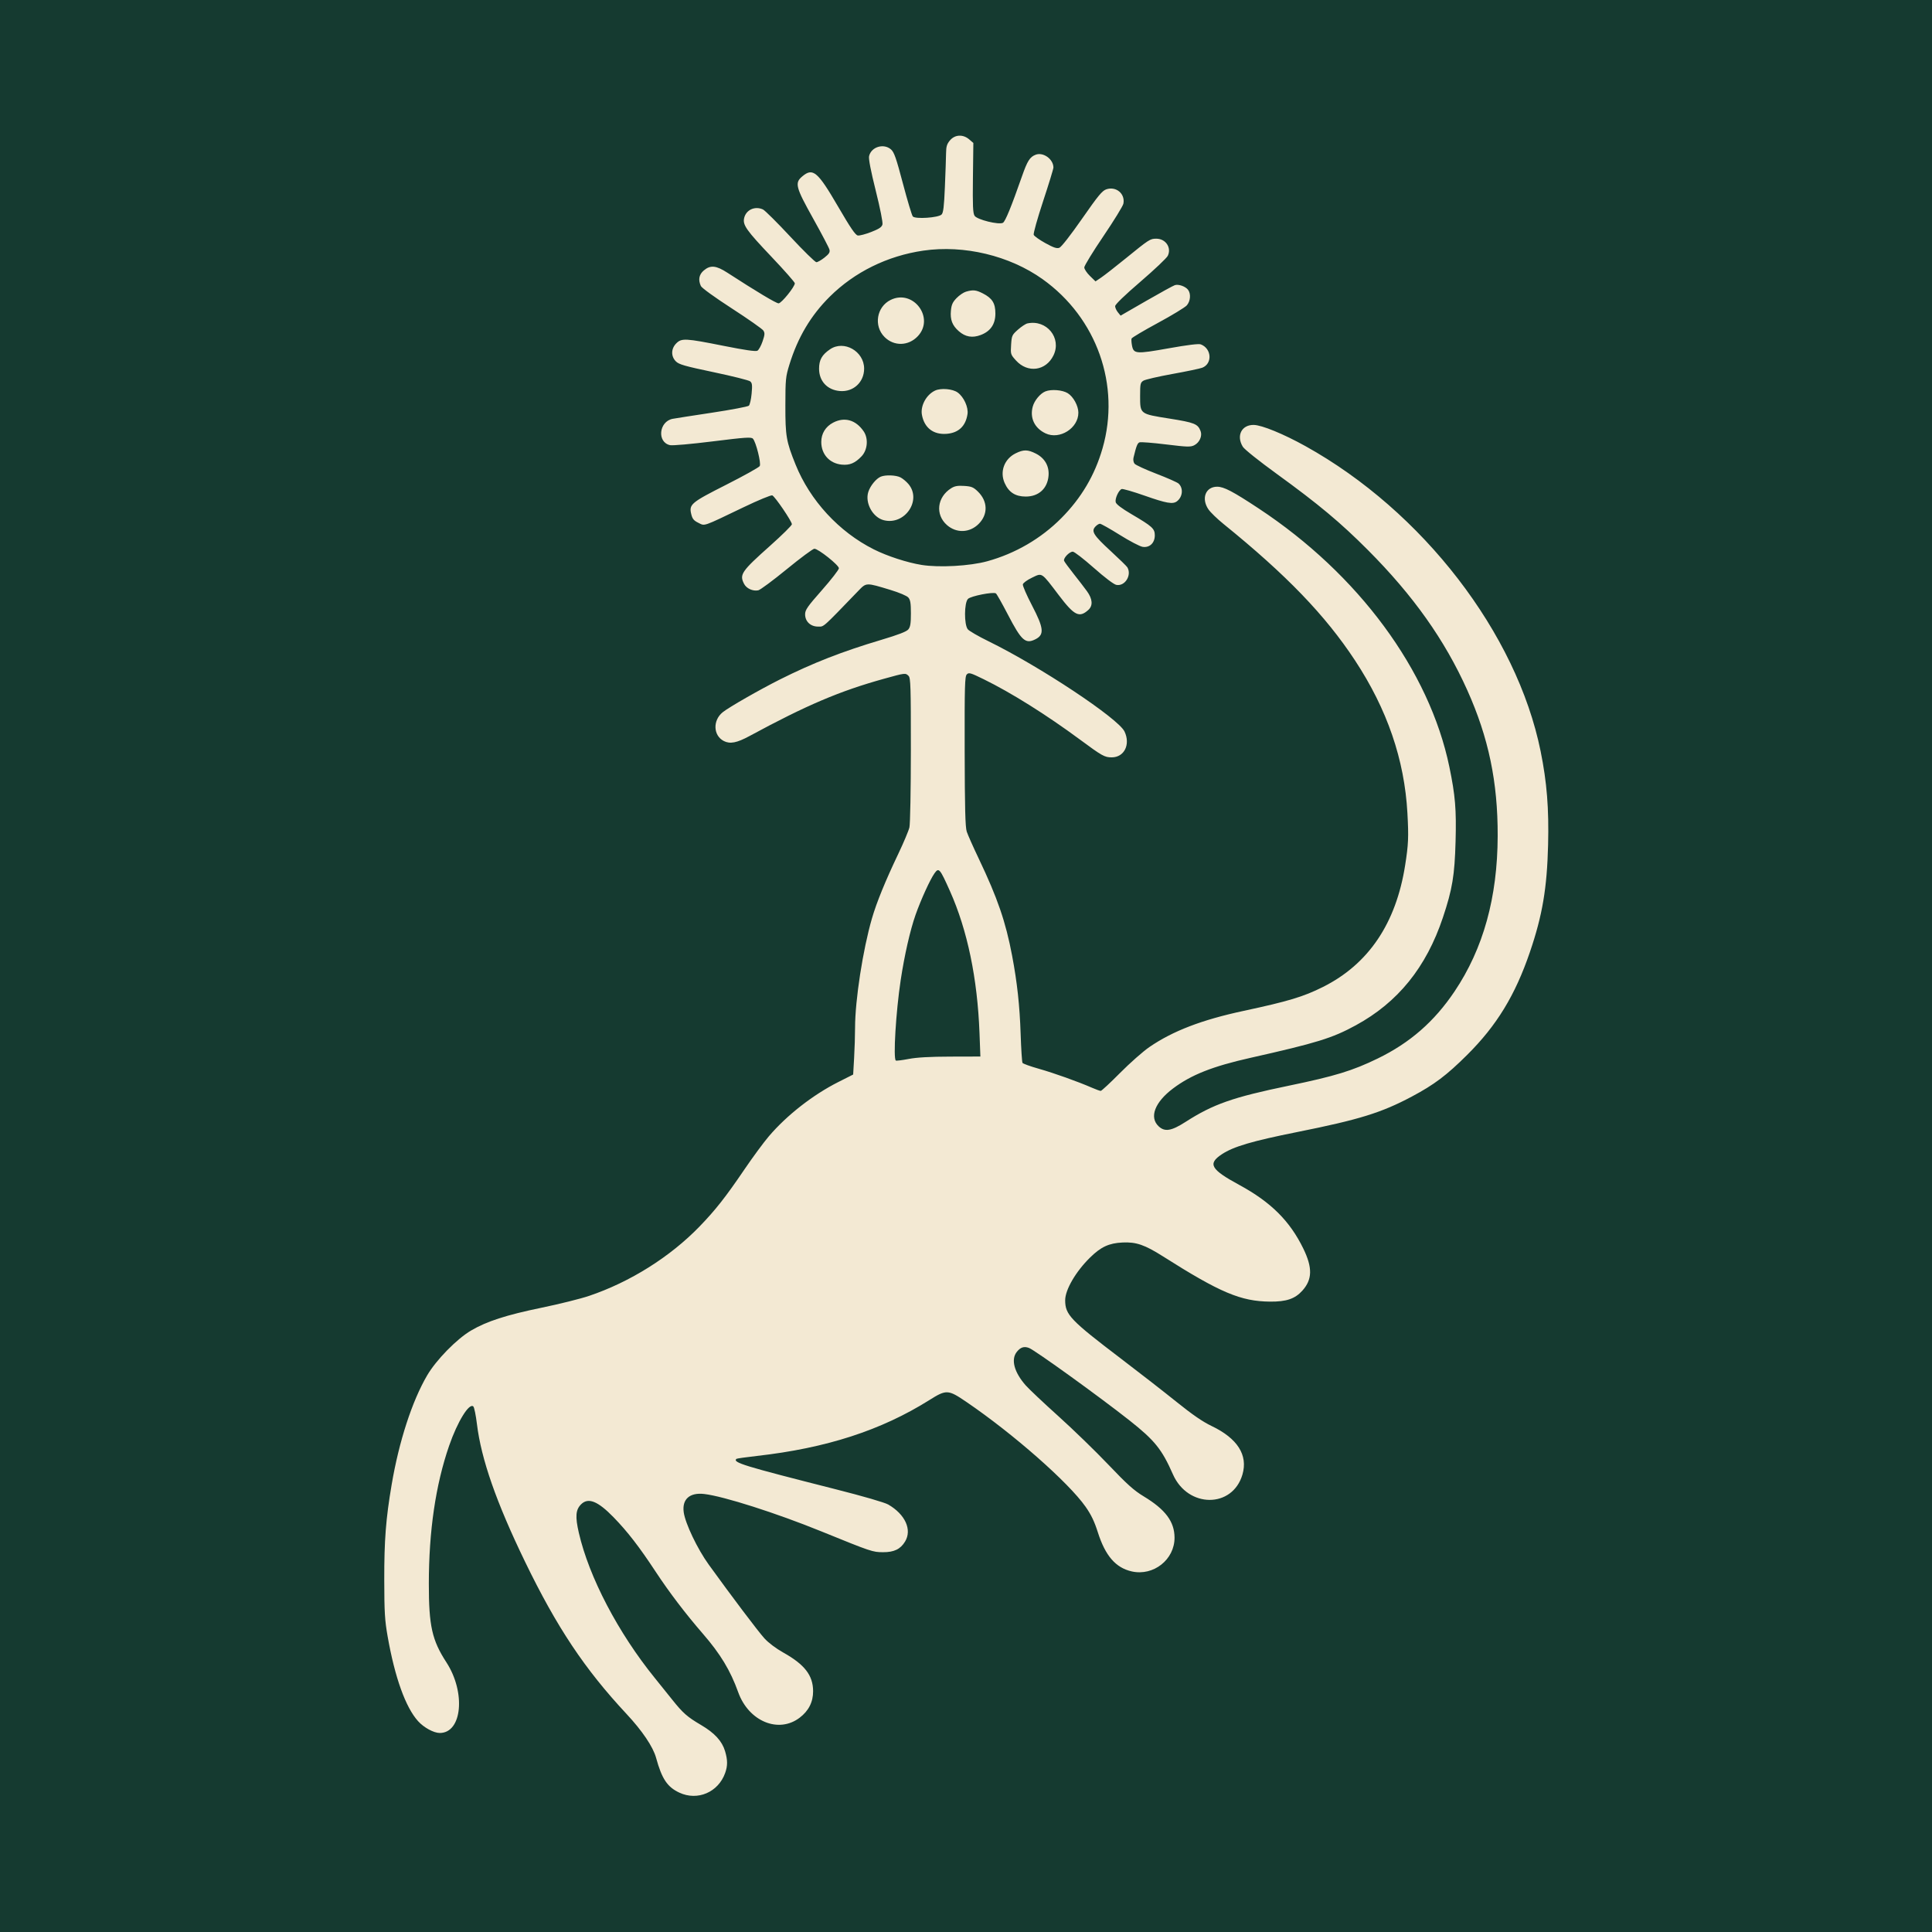
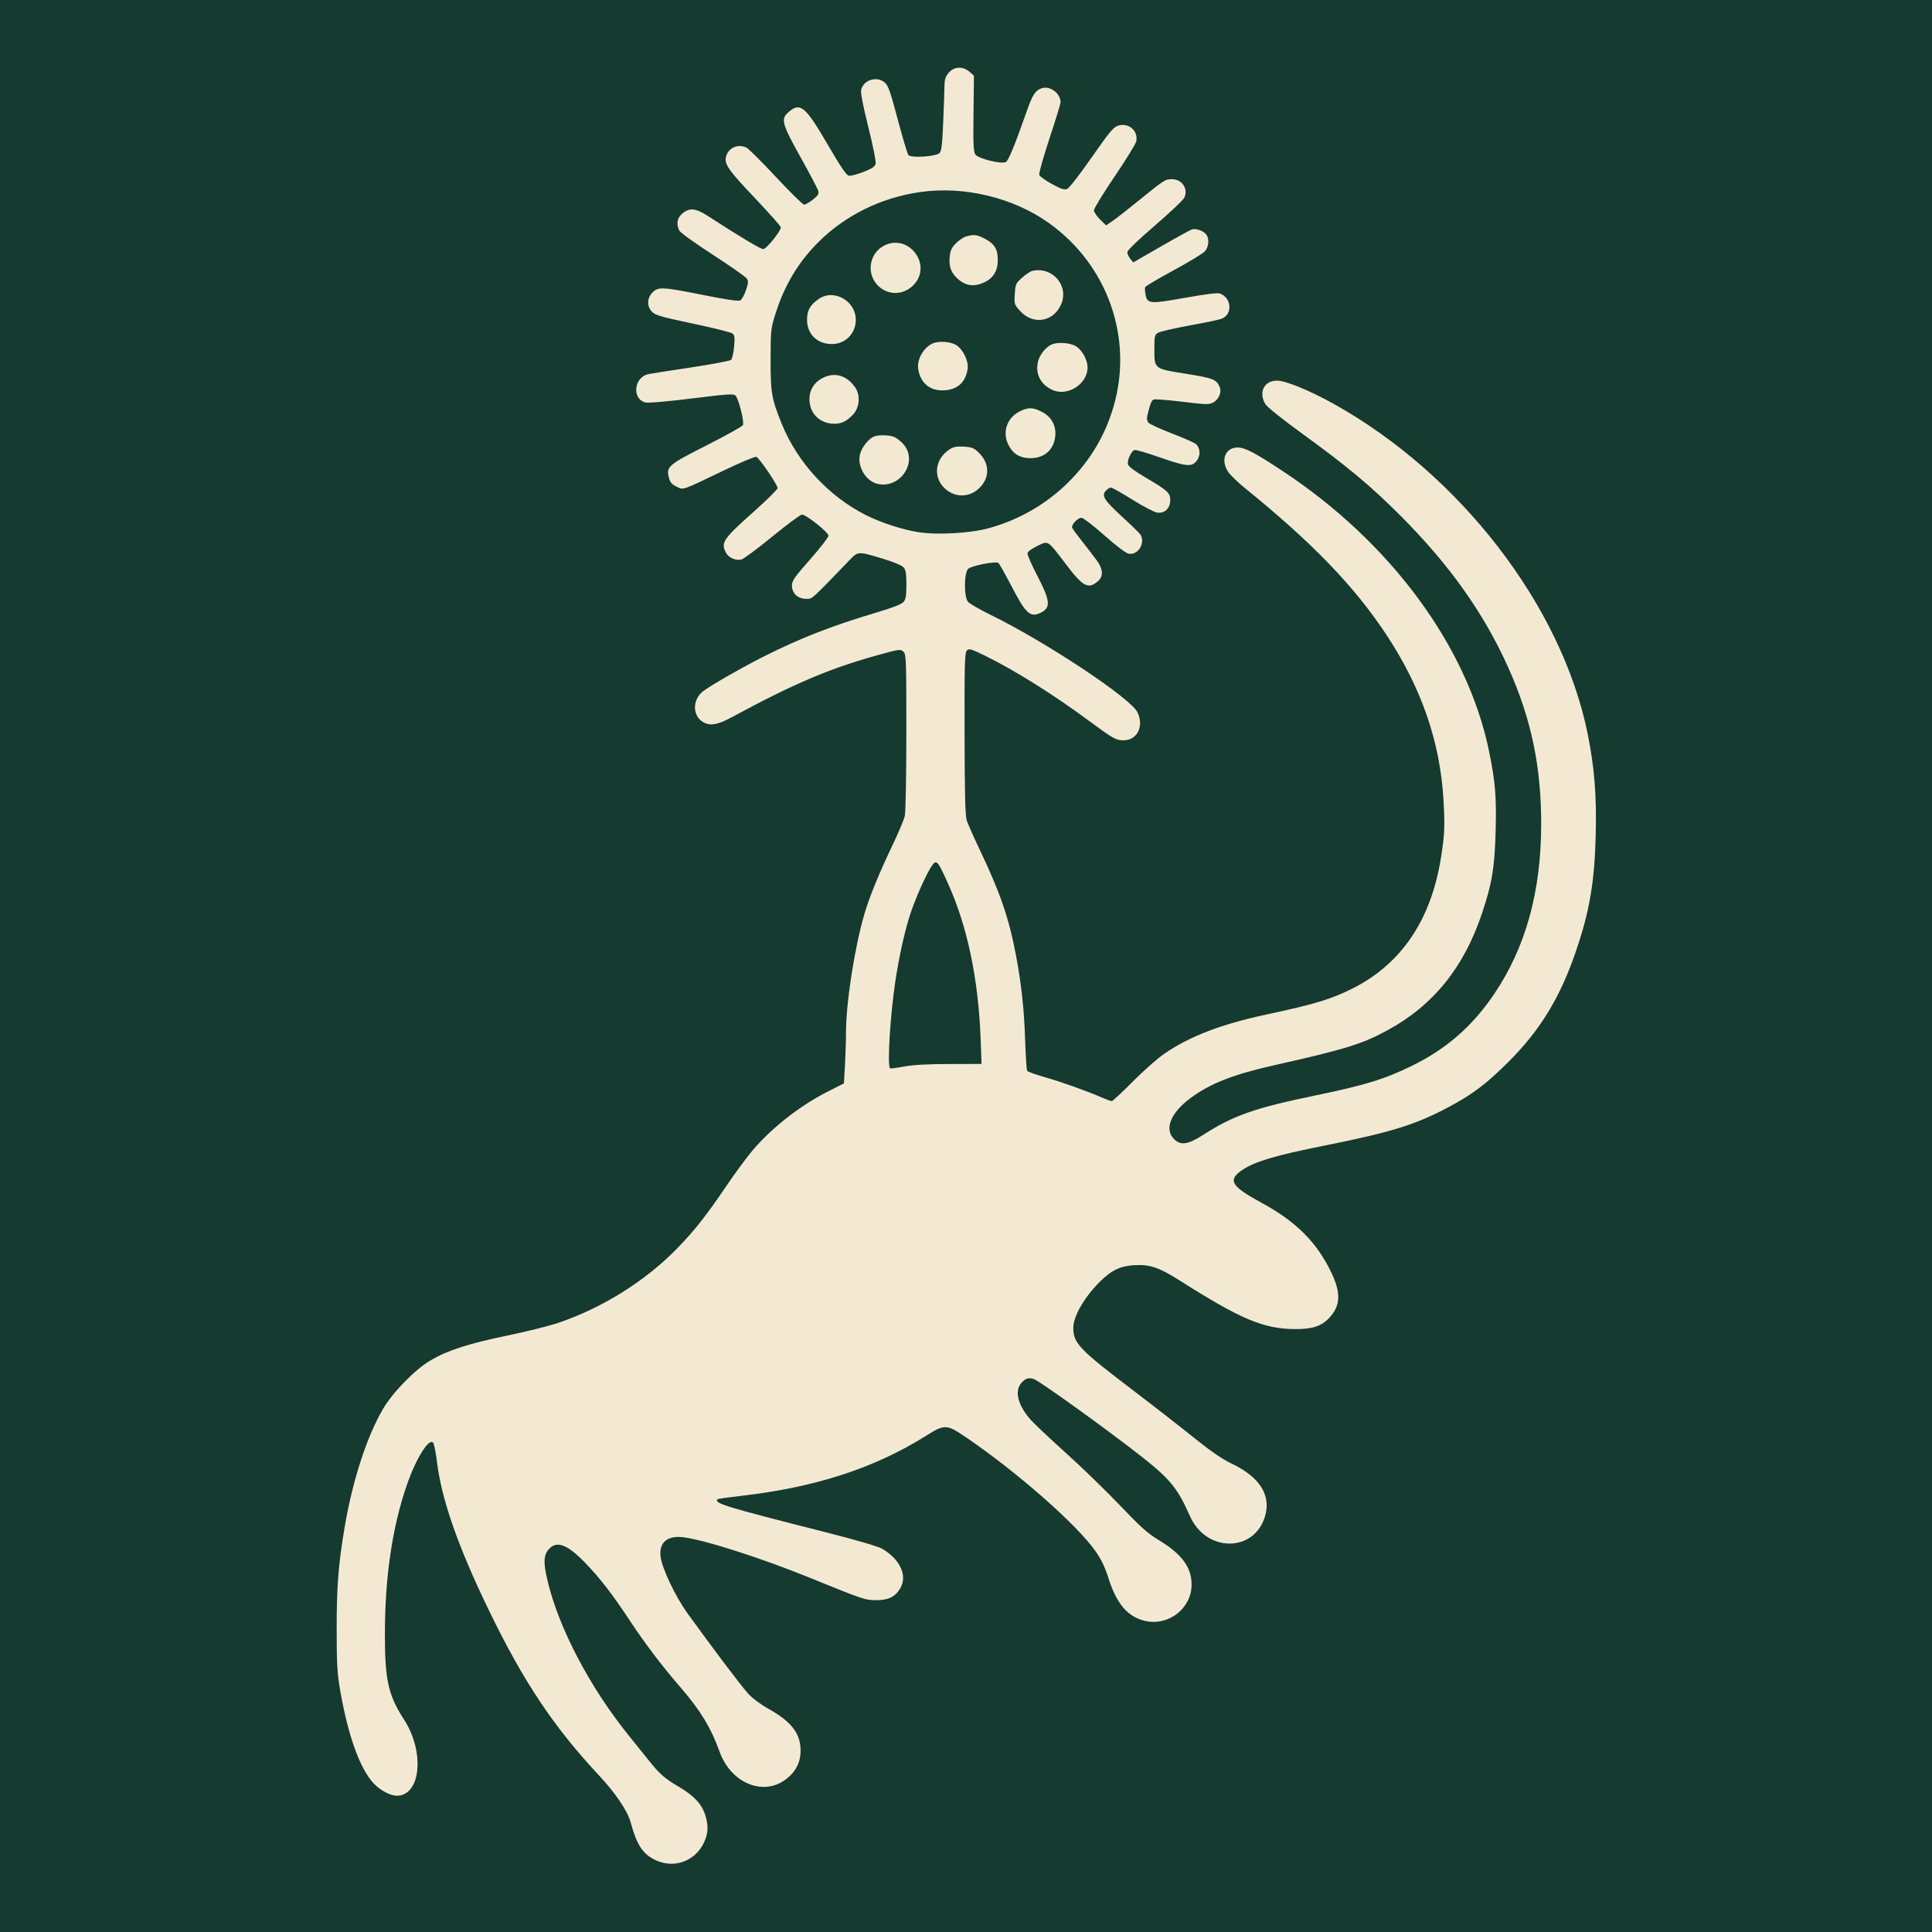
<svg xmlns="http://www.w3.org/2000/svg" viewBox="0 0 1024 1024">
  <rect width="1024" height="1024" fill="#153a30" />
-   <g transform="translate(203.2212 72) scale(0.7787611)">
+   <g transform="translate(177.9575 36) scale(0.8424779)">
    <path d="M 385.589 3.077 C 383.497 5.563, 382.987 7.243, 382.931 11.827 C 382.893 14.947, 382.535 25.268, 382.134 34.761 C 381.569 48.173, 381.066 52.362, 379.881 53.547 C 377.674 55.755, 361.909 56.801, 360.288 54.847 C 359.641 54.068, 356.618 43.996, 353.571 32.465 C 348.976 15.081, 347.591 11.116, 345.459 9.250 C 340.472 4.885, 331.923 7.521, 330.532 13.852 C 330.127 15.697, 331.706 23.852, 335.072 37.308 C 338.075 49.310, 339.985 58.925, 339.639 60.301 C 339.185 62.112, 337.408 63.309, 332.059 65.407 C 328.216 66.915, 324.092 68.003, 322.895 67.824 C 321.241 67.578, 317.988 62.814, 309.359 48 C 295.511 24.228, 292.289 21.520, 285.077 27.589 C 279.787 32.040, 280.518 34.869, 292.498 56.331 C 298.272 66.676, 303.255 76.169, 303.571 77.428 C 304.027 79.243, 303.324 80.367, 300.179 82.858 C 297.997 84.586, 295.519 86, 294.672 86 C 293.825 86, 285.835 78.166, 276.915 68.592 C 267.995 59.017, 259.619 50.692, 258.302 50.092 C 252.780 47.576, 246.734 50.382, 245.492 56.037 C 244.466 60.709, 247.019 64.306, 264.250 82.467 C 272.913 91.597, 280 99.642, 280 100.346 C 280 102.727, 270.868 114, 268.939 114 C 267.295 114, 253.862 105.962, 234.095 93.151 C 226.438 88.188, 222.567 87.811, 218.077 91.589 C 214.786 94.358, 214.102 97.948, 216.054 102.203 C 216.669 103.545, 225.453 109.903, 237.188 117.500 C 248.232 124.650, 257.856 131.400, 258.574 132.500 C 259.671 134.181, 259.586 135.363, 258.042 139.903 C 257.031 142.875, 255.450 145.728, 254.529 146.244 C 253.380 146.887, 246.206 145.855, 231.677 142.956 C 205.484 137.731, 202.952 137.595, 199.323 141.223 C 195.713 144.832, 195.603 150.057, 199.063 153.518 C 201.147 155.602, 205.105 156.733, 224.759 160.864 C 237.536 163.550, 248.723 166.355, 249.618 167.098 C 250.964 168.215, 251.133 169.663, 250.593 175.468 C 250.234 179.329, 249.392 183.012, 248.720 183.653 C 248.049 184.293, 236.700 186.448, 223.500 188.441 C 210.300 190.434, 198.295 192.304, 196.823 192.596 C 187.475 194.450, 186.092 208.544, 195.065 210.514 C 196.793 210.894, 209.461 209.774, 224.130 207.946 C 246.365 205.174, 250.327 204.907, 251.470 206.102 C 253.551 208.278, 257.189 222.839, 256.126 224.739 C 255.630 225.626, 245.386 231.335, 233.362 237.426 C 209.154 249.688, 207.855 250.791, 209.550 257.652 C 210.307 260.717, 211.290 261.886, 214.379 263.394 C 218.944 265.623, 216.775 266.374, 245.328 252.676 C 255.134 247.972, 263.824 244.379, 264.640 244.692 C 266.459 245.390, 278 262.368, 278 264.346 C 278 265.129, 271.363 271.689, 263.250 278.925 C 243.609 296.442, 242.166 298.553, 245.470 304.941 C 247.094 308.083, 251.376 310.033, 255.089 309.323 C 256.415 309.069, 265.150 302.600, 274.500 294.946 C 283.850 287.292, 292.308 281.023, 293.297 281.015 C 295.939 280.993, 309.988 292.163, 309.994 294.291 C 309.997 295.277, 304.825 301.953, 298.500 309.128 C 288.564 320.399, 287 322.644, 287 325.632 C 287 330.510, 290.673 334, 295.806 334 C 299.979 334, 298.240 335.544, 323.220 309.664 C 328.724 303.962, 328.379 303.972, 345 309.018 C 351.125 310.877, 356.229 313.042, 357.250 314.214 C 358.631 315.798, 359 318.071, 359 325 C 359 331.881, 358.622 334.240, 357.250 335.913 C 356.027 337.404, 350.529 339.532, 339 342.976 C 312.052 351.026, 292.461 358.676, 270 369.921 C 256.254 376.803, 235.224 388.834, 230.954 392.260 C 224.032 397.813, 224.417 408.166, 231.684 411.883 C 235.910 414.044, 240.560 413.140, 249.159 408.485 C 288.060 387.429, 310.553 377.859, 340.920 369.442 C 355.189 365.488, 355.329 365.472, 357.429 367.571 C 358.815 368.958, 358.997 374.880, 358.976 417.821 C 358.962 445.087, 358.531 468.319, 357.996 470.636 C 357.471 472.910, 354.064 481.010, 350.426 488.636 C 341.632 507.065, 335.655 521.715, 332.498 532.581 C 326.328 553.815, 321.008 588.237, 320.997 607 C 320.993 612.225, 320.701 621.533, 320.346 627.683 L 319.702 638.867 309.601 643.965 C 292.296 652.699, 274.573 666.538, 262.358 680.854 C 258.819 685.001, 251.328 695.164, 245.712 703.437 C 232.906 722.299, 225.951 731.137, 215.081 742.360 C 195.074 763.017, 167.829 780.116, 139.908 789.538 C 134.184 791.470, 119.698 795.076, 107.718 797.551 C 83.510 802.553, 70.332 806.815, 59.649 813.095 C 49.887 818.834, 35.892 833.139, 29.734 843.672 C 19.476 861.220, 10.604 888.544, 5.600 918 C 1.638 941.319, 0.521 955.750, 0.570 983 C 0.608 1004.892, 0.934 1010.313, 2.874 1021.316 C 7.811 1049.324, 15.079 1069.547, 23.593 1078.971 C 27.562 1083.364, 34.252 1087, 38.365 1087 C 53.564 1087, 56.155 1059.421, 42.879 1038.958 C 33.070 1023.841, 30.905 1014.174, 30.909 985.500 C 30.913 949.535, 35.532 918.104, 44.723 891.500 C 50.411 875.035, 58.439 862.039, 61.210 864.810 C 61.825 865.425, 62.919 870.782, 63.640 876.714 C 66.550 900.647, 76.852 930.128, 96.413 970.500 C 118.004 1015.060, 137.001 1043.558, 165.390 1073.975 C 176.184 1085.540, 183.511 1096.406, 185.571 1103.904 C 189.516 1118.264, 193.213 1123.794, 201.429 1127.619 C 213.815 1133.387, 227.902 1127.340, 232.573 1114.252 C 234.334 1109.317, 234.321 1105.445, 232.523 1099.388 C 230.494 1092.556, 225.405 1087.001, 216.244 1081.617 C 206.717 1076.019, 203.868 1073.508, 196.384 1064.116 C 193.148 1060.055, 187.916 1053.546, 184.757 1049.653 C 159.794 1018.880, 139.945 980.960, 133.003 950.779 C 130.461 939.728, 130.825 935.085, 134.521 931.388 C 139.363 926.546, 145.896 929.142, 156.624 940.174 C 166.169 949.990, 174.111 960.264, 185.329 977.308 C 194.526 991.282, 205.539 1005.747, 217.453 1019.500 C 229.404 1033.297, 236.150 1044.469, 241.469 1059.274 C 248.597 1079.116, 268.936 1087.547, 283.293 1076.611 C 289.431 1071.936, 292.475 1065.908, 292.439 1058.500 C 292.387 1047.817, 286.710 1040.447, 272.311 1032.365 C 267.131 1029.458, 262.052 1025.639, 259.260 1022.553 C 254.947 1017.784, 237.178 994.242, 221.378 972.363 C 213.710 961.745, 205.427 944.397, 204.381 936.764 C 203.162 927.872, 208.450 923.190, 218.392 924.358 C 231.630 925.914, 267.379 937.331, 298 949.782 C 332.093 963.644, 332.942 963.931, 340 963.963 C 347.540 963.997, 351.856 961.925, 355.005 956.759 C 359.911 948.713, 355.157 938.220, 343.569 931.519 C 341.130 930.109, 326.676 925.913, 307.500 921.049 C 244.798 905.143, 237.698 902.969, 240.224 900.443 C 240.482 900.184, 246.725 899.293, 254.097 898.462 C 301.417 893.130, 338.721 881.051, 371.581 860.421 C 383.150 853.158, 384.320 853.215, 396.721 861.656 C 428.645 883.385, 466.224 916.425, 477.863 932.998 C 481.646 938.385, 483.905 943.082, 486.211 950.358 C 491.308 966.437, 498.383 974.599, 509.349 977.054 C 524.128 980.361, 538.526 968.952, 538.432 954.007 C 538.364 943.119, 532.203 934.881, 517.478 925.987 C 510.772 921.936, 506.220 917.852, 493.356 904.347 C 484.635 895.191, 469.332 880.350, 459.350 871.367 C 449.367 862.384, 439.376 852.962, 437.147 850.429 C 429.292 841.506, 426.964 832.858, 431.026 827.694 C 433.567 824.464, 435.996 823.668, 439.380 824.954 C 443.480 826.513, 487.314 858.124, 507.691 874.216 C 524.932 887.833, 529.817 893.891, 537.348 911 C 547.514 934.094, 577.897 934.174, 584.642 911.124 C 588.524 897.859, 581.294 886.493, 563.607 878.051 C 557.600 875.184, 550.588 870.362, 539.796 861.675 C 531.383 854.902, 514.375 841.663, 502 832.253 C 467.565 806.070, 464 802.341, 464 792.500 C 464 785.329, 471.212 772.962, 480.985 763.375 C 488.349 756.151, 493.804 753.626, 503 753.185 C 512.311 752.738, 518.128 754.736, 530.656 762.684 C 569.472 787.311, 583.565 793.258, 603.500 793.425 C 614.519 793.517, 620.390 791.524, 625.383 785.998 C 632.232 778.417, 632.429 770.385, 626.087 757.352 C 616.927 738.529, 603.995 725.667, 582.500 714.004 C 563.016 703.431, 560.838 699.608, 570.611 693.135 C 578.505 687.906, 591.237 684.150, 621.874 678.015 C 664.195 669.540, 679.177 664.900, 700 653.821 C 715.192 645.738, 723.625 639.383, 737.580 625.507 C 757.722 605.479, 770.259 584.933, 780.298 555.500 C 788.812 530.541, 791.939 512.090, 792.671 482.500 C 793.283 457.775, 791.855 439.901, 787.584 418.835 C 771.301 338.504, 707.297 255.474, 627.500 211.163 C 612.594 202.887, 597.829 196.832, 592.347 196.749 C 584.061 196.624, 580.312 204.080, 584.889 211.585 C 585.969 213.357, 595.817 221.232, 608.024 230.085 C 636.426 250.683, 651.424 263.215, 670.041 281.901 C 700.904 312.879, 722.302 343.056, 737.661 377.265 C 752.181 409.608, 758.468 439.747, 758.359 476.500 C 758.235 518.361, 748.574 553.180, 729.001 582.311 C 715.200 602.851, 698.681 617.266, 676.672 627.976 C 659.570 636.298, 647.517 639.981, 616.106 646.483 C 578.093 654.351, 564.758 659.028, 545.966 671.083 C 536.250 677.315, 531.807 678.046, 527.608 674.102 C 521.077 667.966, 524.990 657.688, 537.411 648.350 C 549.766 639.063, 564.286 633.314, 590 627.530 C 635.347 617.329, 645.685 614.138, 661.779 605.373 C 690.489 589.736, 709.742 565.913, 721.084 531.992 C 727.497 512.810, 729.070 503.367, 729.700 480.267 C 730.295 458.420, 729.503 448.904, 725.470 429.453 C 711.862 363.833, 663.630 298.450, 595.798 253.672 C 578.080 241.977, 572.021 238.800, 567.430 238.800 C 559.556 238.800, 556.463 246.803, 561.483 254.190 C 562.849 256.199, 567.461 260.675, 571.733 264.135 C 614.631 298.886, 640.966 326.208, 661.243 357 C 683.157 390.277, 694.919 424.535, 696.923 460.922 C 697.827 477.337, 697.613 482.242, 695.369 496.489 C 689.142 536.036, 670.453 563.717, 639.500 579.239 C 626.202 585.907, 615.911 589.014, 585.636 595.500 C 557.035 601.627, 537.253 609.213, 521.283 620.179 C 517.021 623.105, 508.066 631.013, 501.383 637.750 C 494.701 644.487, 488.768 650, 488.199 650 C 487.631 650, 484.991 649.051, 482.333 647.891 C 472.702 643.688, 456.275 637.822, 446.055 634.937 C 440.311 633.315, 435.318 631.514, 434.960 630.935 C 434.602 630.356, 434.029 621.471, 433.686 611.191 C 433.044 591.910, 431.335 576.227, 427.888 558 C 423.524 534.918, 417.990 518.808, 405.215 492 C 401.415 484.025, 397.719 475.713, 397.002 473.528 C 396.006 470.493, 395.675 457.596, 395.599 418.819 C 395.512 374.196, 395.687 367.894, 397.053 366.524 C 398.459 365.113, 399.549 365.427, 408.553 369.835 C 427.158 378.944, 451.209 394.016, 473.907 410.790 C 489.184 422.080, 490.810 422.992, 495.673 422.996 C 504.219 423.004, 508.572 414.223, 504.391 405.411 C 500.176 396.529, 446.675 361.041, 411.705 343.930 C 404.992 340.646, 398.712 337.018, 397.750 335.868 C 395.151 332.764, 395.227 317.773, 397.855 315.145 C 399.793 313.207, 414.929 310.220, 416.836 311.399 C 417.386 311.739, 421.045 318.201, 424.967 325.758 C 434.286 343.716, 437.002 346.119, 443.928 342.537 C 449.921 339.438, 449.431 334.956, 441.425 319.617 C 437.808 312.689, 435 306.237, 435.185 305.279 C 435.372 304.304, 438.101 302.301, 441.384 300.727 C 448.500 297.315, 447.588 296.719, 459.703 312.685 C 470.211 326.534, 473.593 328.219, 479.750 322.677 C 483.007 319.745, 482.676 315.233, 478.813 309.900 C 477.060 307.480, 472.961 302.146, 469.704 298.047 C 466.446 293.948, 463.549 289.987, 463.264 289.246 C 462.586 287.478, 466.833 283, 469.188 283 C 470.199 283, 476.628 287.958, 483.475 294.017 C 490.962 300.643, 497.070 305.264, 498.799 305.610 C 504.621 306.774, 509.473 299.066, 506.318 293.665 C 505.868 292.895, 500.775 287.921, 495 282.611 C 483.325 271.875, 481.617 269.186, 484.473 266.030 C 485.483 264.914, 486.919 264, 487.663 264 C 488.406 264, 494.468 267.412, 501.133 271.583 C 507.798 275.754, 514.787 279.416, 516.665 279.720 C 521.406 280.490, 525 277.124, 525 271.915 C 525 267.335, 523.344 265.828, 509.161 257.500 C 502.474 253.573, 498.752 250.760, 498.390 249.358 C 497.770 246.956, 500.385 241.173, 502.449 240.381 C 503.188 240.098, 510.282 242.146, 518.213 244.933 C 532.955 250.113, 537.292 250.864, 540.087 248.718 C 544.024 245.695, 544.545 239.708, 541.139 236.625 C 540.230 235.804, 533.415 232.796, 525.994 229.942 C 518.572 227.088, 511.917 224.021, 511.205 223.126 C 510.467 222.199, 510.169 220.426, 510.511 219 C 512.403 211.118, 513.176 209.146, 514.591 208.603 C 515.454 208.272, 523.561 208.907, 532.606 210.013 C 547.238 211.803, 549.364 211.863, 551.885 210.559 C 555.457 208.712, 557.433 204.264, 556.160 200.934 C 554.291 196.045, 552.044 195.144, 534.943 192.427 C 514.710 189.211, 515 189.437, 515 176.912 C 515 168.802, 515.192 167.926, 517.250 166.637 C 518.487 165.861, 527.375 163.805, 537 162.067 C 546.625 160.330, 555.755 158.417, 557.288 157.817 C 564.352 155.052, 563.712 144.764, 556.300 141.929 C 554.849 141.374, 547.379 142.288, 534.352 144.614 C 512.135 148.582, 510.551 148.454, 509.453 142.600 C 509.092 140.679, 508.969 138.592, 509.179 137.962 C 509.389 137.332, 517.422 132.564, 527.031 127.367 C 536.639 122.170, 545.513 116.787, 546.750 115.403 C 549.268 112.588, 549.694 107.497, 547.637 104.789 C 545.870 102.464, 541.190 100.805, 538.661 101.608 C 537.519 101.970, 528.739 106.788, 519.149 112.315 L 501.713 122.363 499.856 120.071 C 498.835 118.810, 498 116.944, 498 115.923 C 498 114.761, 504.442 108.533, 515.250 99.246 C 524.737 91.094, 533.103 83.170, 533.840 81.638 C 536.507 76.093, 532.421 70, 526.034 70 C 521.806 70, 521.240 70.365, 505 83.567 C 498.125 89.155, 490.732 94.926, 488.570 96.391 L 484.640 99.055 480.820 95.324 C 478.719 93.273, 477 90.673, 477 89.547 C 477 88.421, 482.858 78.854, 490.017 68.287 C 497.177 57.720, 503.296 47.770, 503.615 46.176 C 504.960 39.448, 498.729 34.169, 492.049 36.379 C 489.205 37.319, 486.535 40.549, 475.476 56.424 C 467.653 67.655, 461.376 75.687, 460.036 76.182 C 458.289 76.829, 456.130 76.108, 450.491 72.995 C 446.483 70.782, 442.924 68.244, 442.582 67.353 C 442.240 66.463, 445.120 56.174, 448.980 44.490 C 452.841 32.805, 456 22.492, 456 21.573 C 456 15.865, 449.072 10.876, 443.894 12.855 C 439.970 14.355, 438.265 17.048, 434.600 27.532 C 427.412 48.095, 423.240 58.286, 421.646 59.178 C 418.900 60.715, 404.091 57.069, 402.362 54.430 C 401.200 52.657, 400.985 47.783, 401.215 28.547 L 401.500 4.849 398.694 2.425 C 394.500 -1.200, 388.955 -0.924, 385.589 3.077 M 367.500 78.116 C 343.020 81.672, 320.664 92.672, 303.739 109.488 C 290.859 122.284, 282.022 137.172, 276.301 155.716 C 273.762 163.943, 273.589 165.704, 273.566 183.500 C 273.540 204.376, 274.163 207.993, 280.487 223.677 C 290.378 248.206, 310.068 269.558, 333.766 281.451 C 342.921 286.045, 356.431 290.442, 366.264 292.027 C 378.227 293.956, 399.170 292.788, 410.965 289.534 C 430.087 284.260, 447.571 274.085, 461.356 260.207 C 474.959 246.515, 484.127 231.012, 489.390 212.804 C 501.818 169.812, 485.592 123.931, 448.635 97.559 C 426.176 81.533, 395.151 74.098, 367.500 78.116 M 396.475 106.060 C 394.811 106.545, 391.935 108.504, 390.084 110.414 C 387.410 113.173, 386.618 114.924, 386.233 118.932 C 385.639 125.106, 387.147 129.044, 391.602 132.955 C 396.071 136.880, 400.866 137.705, 406.560 135.530 C 413.224 132.985, 416.500 128.164, 416.500 120.901 C 416.500 113.924, 414.373 110.517, 407.980 107.250 C 403.299 104.859, 401.312 104.653, 396.475 106.060 M 345.209 111.668 C 335.641 116.383, 333.518 129.364, 341.077 136.923 C 347.495 143.341, 357.340 143.101, 363.686 136.372 C 375.422 123.928, 360.584 104.090, 345.209 111.668 M 438.309 127.656 C 437.104 127.913, 434.205 129.821, 431.867 131.896 C 427.817 135.490, 427.596 135.978, 427.199 142.211 C 426.793 148.596, 426.872 148.853, 430.499 152.867 C 438.480 161.701, 450.910 160.015, 456.047 149.402 C 461.763 137.595, 451.381 124.866, 438.309 127.656 M 303.990 145.250 C 298.461 149.013, 296.500 152.482, 296.500 158.500 C 296.500 166.962, 302.107 172.967, 310.676 173.681 C 319.825 174.444, 327.167 167.659, 327.167 158.440 C 327.167 146.616, 313.451 138.811, 303.990 145.250 M 375.500 173.347 C 369.521 176.097, 365.362 183.754, 366.503 189.912 C 368.150 198.801, 374.396 203.547, 383.458 202.795 C 391.460 202.131, 396.284 197.539, 397.519 189.409 C 398.228 184.743, 395.050 177.746, 390.824 174.669 C 387.443 172.207, 379.475 171.519, 375.500 173.347 M 450.500 173.943 C 446.990 175.375, 443.039 180.141, 441.921 184.293 C 439.839 192.027, 443.150 198.945, 450.634 202.497 C 460.241 207.055, 473.060 198.939, 472.978 188.349 C 472.942 183.707, 469.541 177.497, 465.750 175.155 C 462.126 172.915, 454.505 172.309, 450.500 173.943 M 306.074 195.185 C 300.923 197.879, 298 202.639, 298 208.333 C 298 216.748, 303.627 222.969, 311.962 223.770 C 317.366 224.290, 320.992 222.764, 325.416 218.111 C 329.535 213.778, 330.188 205.972, 326.839 201.092 C 321.490 193.299, 313.842 191.123, 306.074 195.185 M 430.274 216.093 C 422.576 219.904, 419.369 228.525, 422.782 236.240 C 425.604 242.619, 430.082 245.500, 437.177 245.500 C 445.979 245.500, 451.955 240.036, 452.681 231.324 C 453.228 224.769, 450.097 219.310, 444.034 216.250 C 438.501 213.457, 435.665 213.425, 430.274 216.093 M 338.500 231.959 C 335.341 233.275, 331.352 238.152, 330.015 242.336 C 327.617 249.835, 333.032 259.715, 340.579 261.609 C 354.887 265.200, 366.601 247.998, 357.341 236.994 C 355.922 235.308, 353.488 233.269, 351.931 232.464 C 348.873 230.883, 341.730 230.615, 338.500 231.959 M 386.411 239.832 C 376.790 245.882, 375.428 257.778, 383.540 264.901 C 390.001 270.574, 398.988 270.247, 405.118 264.118 C 411.618 257.617, 411.383 248.672, 404.537 242.036 C 401.519 239.111, 400.207 238.577, 395.261 238.259 C 390.826 237.975, 388.789 238.337, 386.411 239.832 M 375.071 501.901 C 372.096 506.079, 365.829 519.811, 362.181 530.146 C 358.496 540.588, 354.620 557.604, 352.043 574.655 C 348.785 596.218, 346.860 628.182, 348.750 629.342 C 349.163 629.596, 353.100 629.109, 357.500 628.261 C 363.009 627.200, 371.852 626.703, 385.897 626.666 L 406.293 626.612 405.688 610.556 C 404.288 573.392, 397.443 540.543, 385.558 513.951 C 378.696 498.596, 377.996 497.792, 375.071 501.901" stroke="none" fill="#f3e9d3" fill-rule="evenodd" />
  </g>
</svg>
